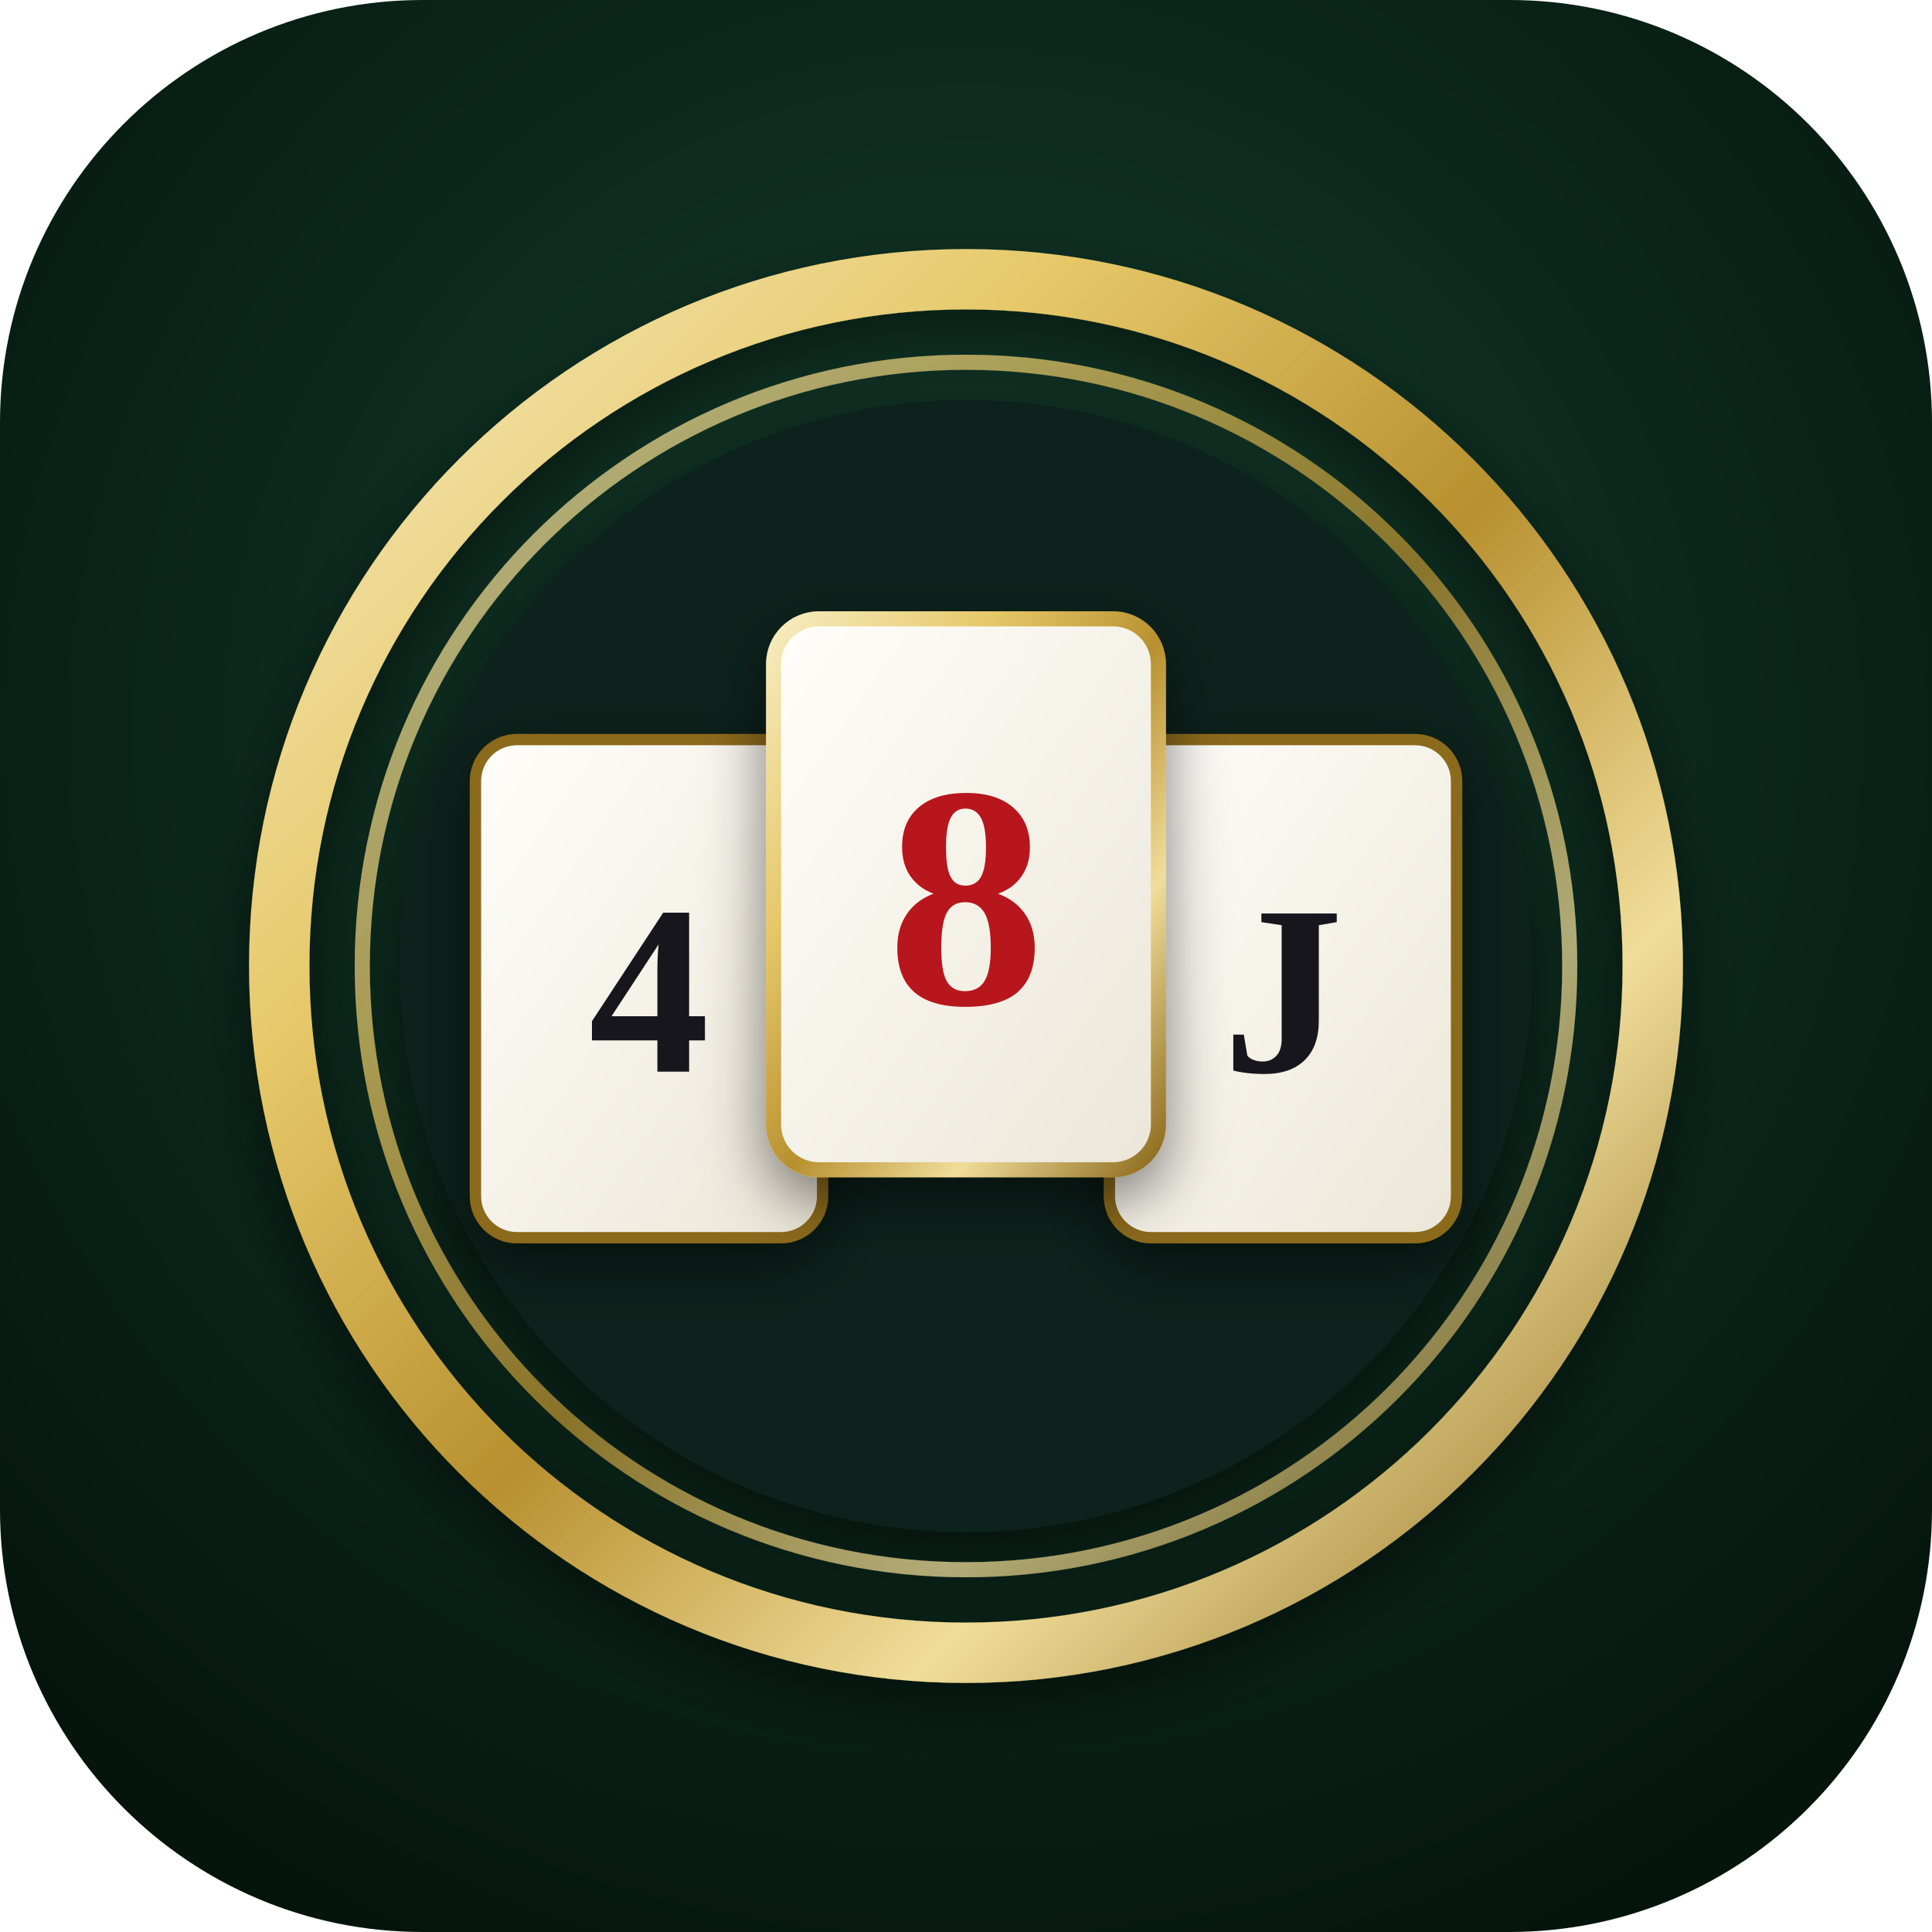
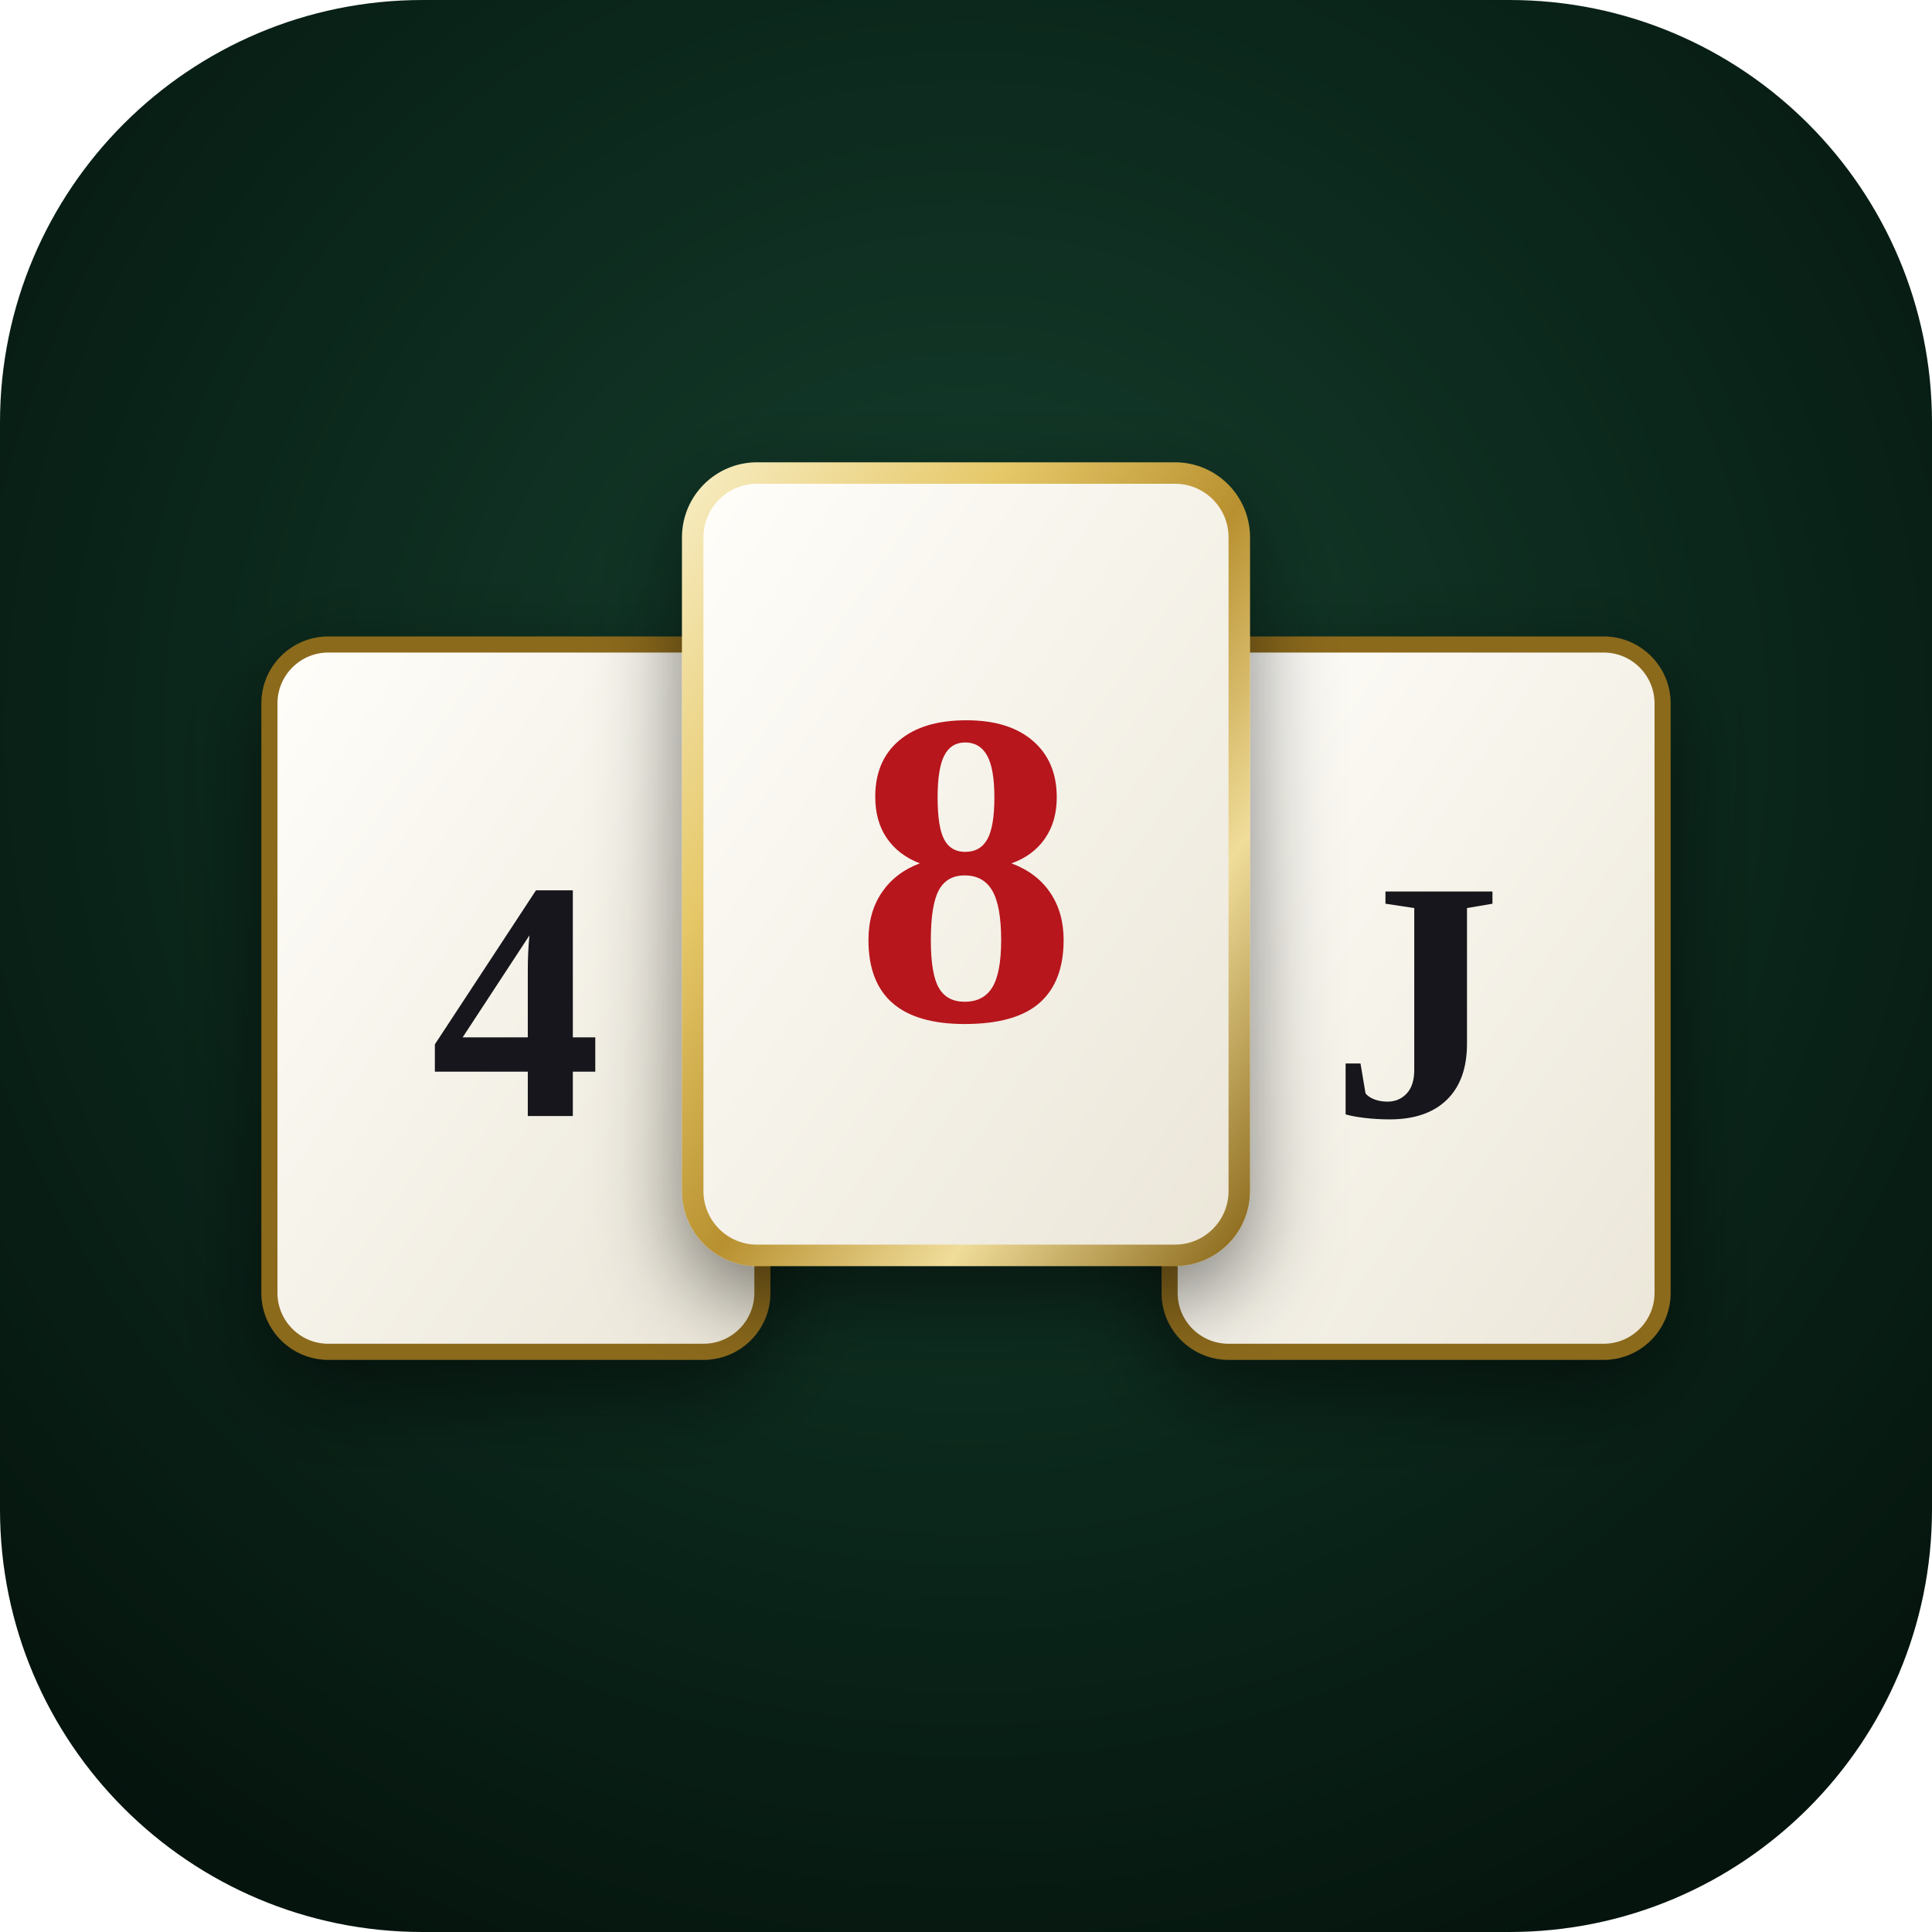
<svg xmlns="http://www.w3.org/2000/svg" viewBox="0 0 512 512" width="512" height="512">
  <defs>
    <radialGradient id="bg" cx="50%" cy="38%" r="75%">
      <stop offset="0%" stop-color="#15402e" />
      <stop offset="58%" stop-color="#0a2419" />
      <stop offset="100%" stop-color="#04110b" />
    </radialGradient>
    <linearGradient id="ring" x1="0" y1="0" x2="1" y2="1">
      <stop offset="0%" stop-color="#f7ecc0" />
      <stop offset="28%" stop-color="#e6c869" />
      <stop offset="52%" stop-color="#b8902f" />
      <stop offset="74%" stop-color="#f0dd9a" />
      <stop offset="100%" stop-color="#8c6a1c" />
    </linearGradient>
    <linearGradient id="paper" x1="0" y1="0" x2="1" y2="1">
      <stop offset="0%" stop-color="#fffefa" />
      <stop offset="100%" stop-color="#ebe6d8" />
    </linearGradient>
    <filter id="soft" x="-20%" y="-20%" width="140%" height="140%">
      <feDropShadow dx="0" dy="6" stdDeviation="8" flood-color="#000" flood-opacity=".5" />
    </filter>
  </defs>
  <rect width="512" height="512" rx="112" fill="url(#bg)" />
-   <g filter="url(#soft)">
-     <circle cx="256" cy="256" r="182" fill="none" stroke="url(#ring)" stroke-width="16" />
-     <circle cx="256" cy="256" r="160" fill="none" stroke="url(#ring)" stroke-width="4" opacity=".7" />
-     <circle cx="256" cy="256" r="150" fill="#08231a" />
-   </g>
-   <g filter="url(#soft)">
-     <rect x="126" y="196" width="92" height="132" rx="11" fill="url(#paper)" stroke="#8c6a1c" stroke-width="3" />
-     <text x="172" y="284" font-family="Georgia, 'Times New Roman', serif" font-size="64" font-weight="700" fill="#17171a" text-anchor="middle">4</text>
-   </g>
-   <g filter="url(#soft)">
-     <rect x="294" y="196" width="92" height="132" rx="11" fill="url(#paper)" stroke="#8c6a1c" stroke-width="3" />
-     <text x="340" y="284" font-family="Georgia, 'Times New Roman', serif" font-size="64" font-weight="700" fill="#17171a" text-anchor="middle">J</text>
-   </g>
-   <g filter="url(#soft)">
-     <rect x="205" y="164" width="102" height="146" rx="12" fill="url(#paper)" stroke="url(#ring)" stroke-width="4" />
-     <text x="256" y="266" font-family="Georgia, 'Times New Roman', serif" font-size="84" font-weight="700" fill="#b7151e" text-anchor="middle">8</text>
+   <g transform="translate(256 256) scale(1.42) translate(-256 -256)">
+     <g filter="url(#soft)">
+       <rect x="126" y="196" width="92" height="132" rx="11" fill="url(#paper)" stroke="#8c6a1c" stroke-width="3" />
+       <text x="172" y="284" font-family="Georgia, 'Times New Roman', serif" font-size="64" font-weight="700" fill="#17171a" text-anchor="middle">4</text>
+     </g>
+     <g filter="url(#soft)">
+       <rect x="294" y="196" width="92" height="132" rx="11" fill="url(#paper)" stroke="#8c6a1c" stroke-width="3" />
+       <text x="340" y="284" font-family="Georgia, 'Times New Roman', serif" font-size="64" font-weight="700" fill="#17171a" text-anchor="middle">J</text>
+     </g>
+     <g filter="url(#soft)">
+       <rect x="205" y="164" width="102" height="146" rx="12" fill="url(#paper)" stroke="url(#ring)" stroke-width="4" />
+       <text x="256" y="266" font-family="Georgia, 'Times New Roman', serif" font-size="84" font-weight="700" fill="#b7151e" text-anchor="middle">8</text>
+     </g>
  </g>
</svg>
